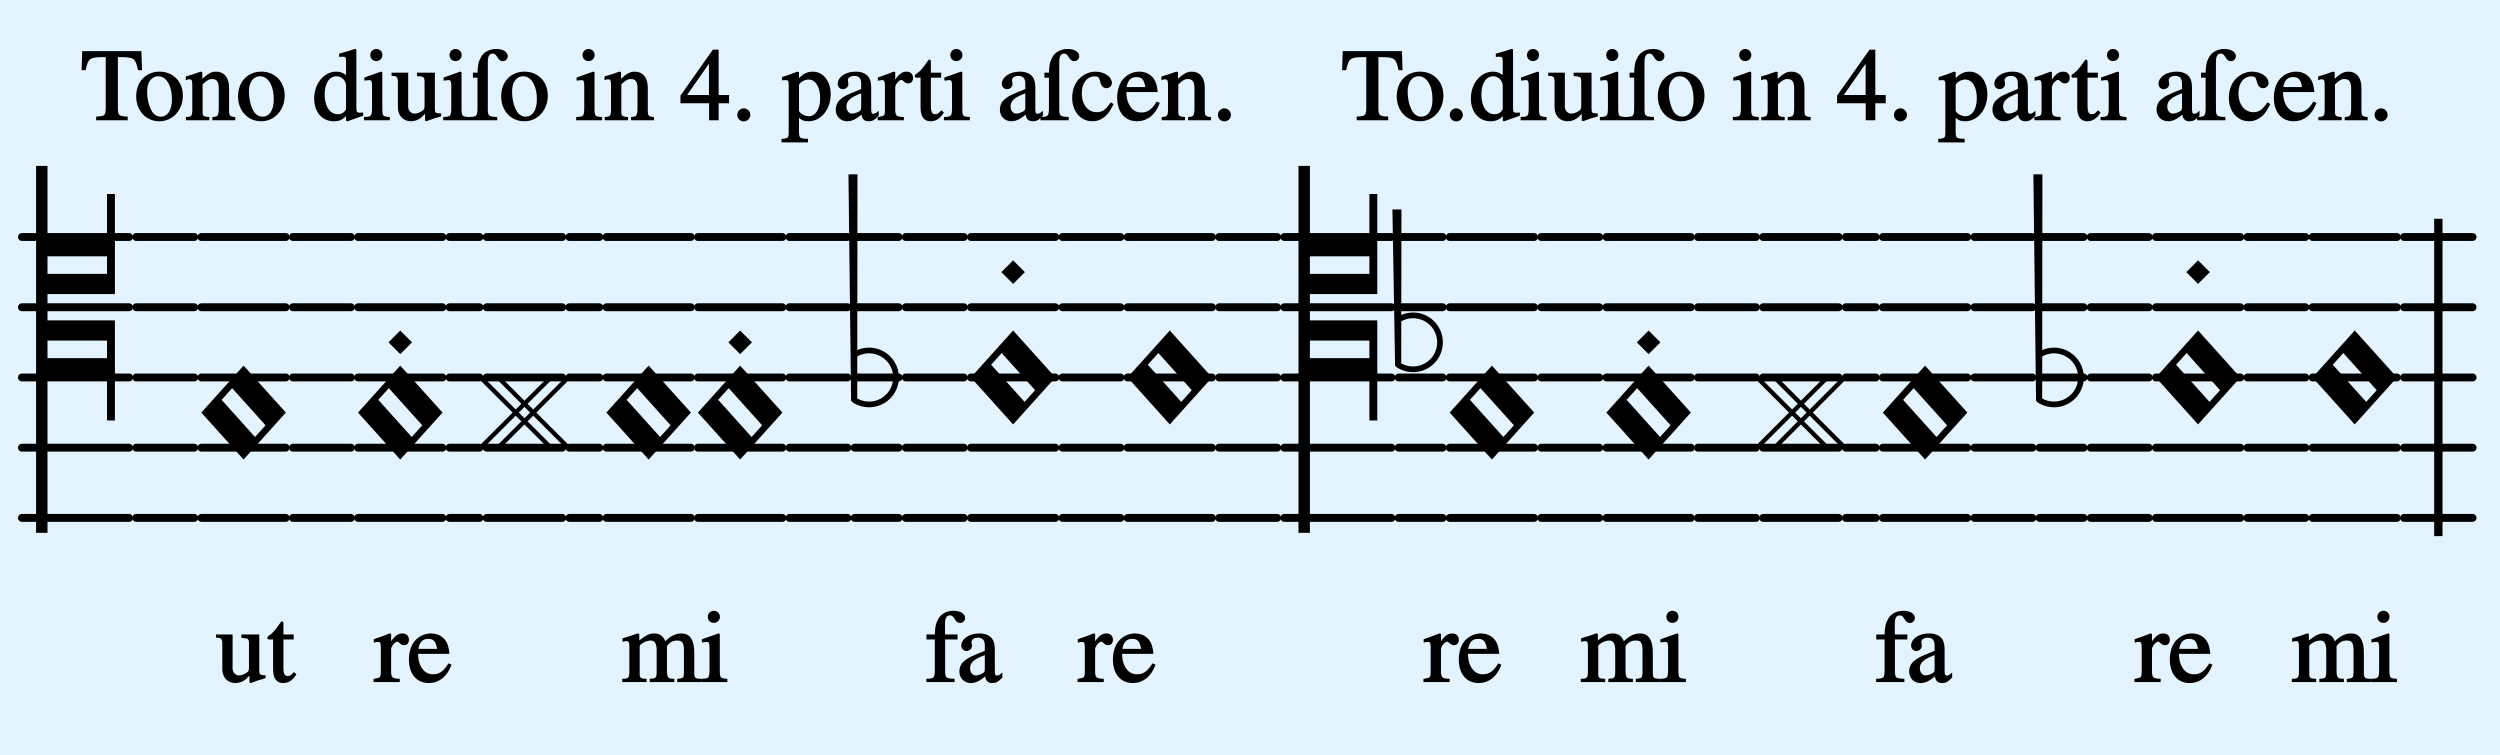
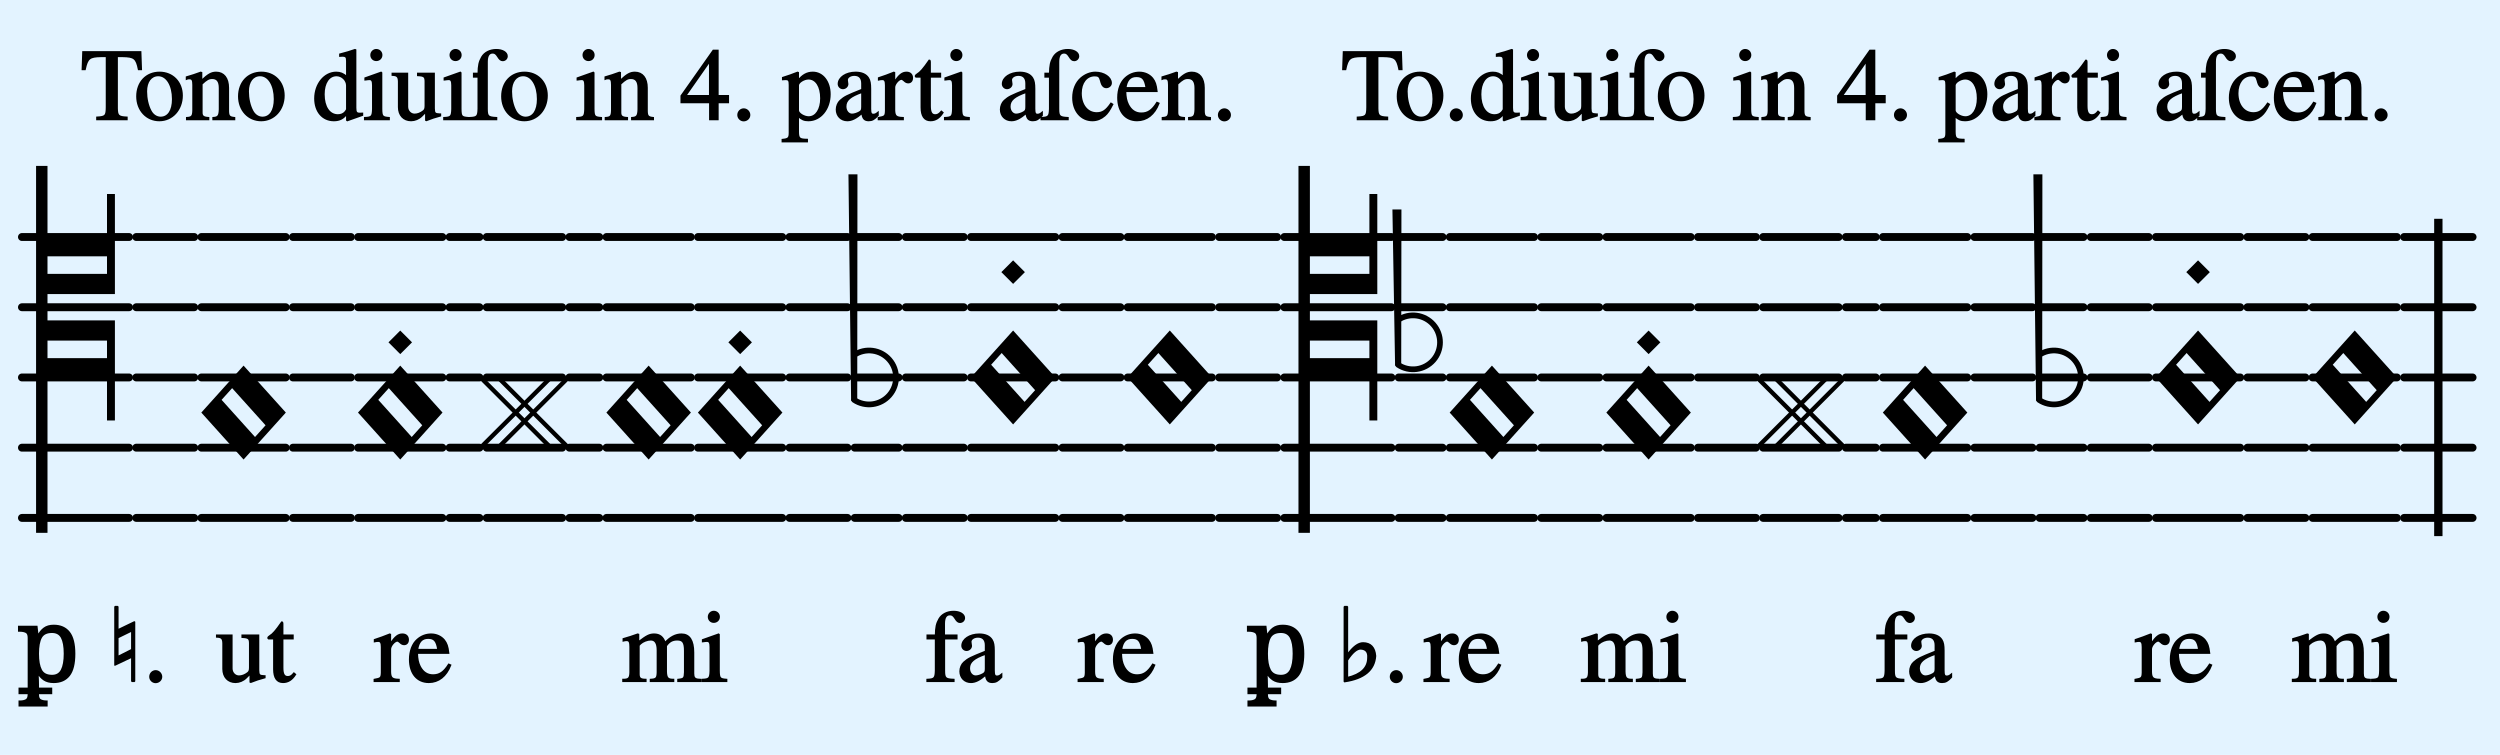
<svg xmlns="http://www.w3.org/2000/svg" xmlns:xlink="http://www.w3.org/1999/xlink" stroke="black" width="712.0" viewBox="0 0 1424.0 430.0" id="b1-c11-m2-b" version="1.1">
  <rect width="100%" height="100%" fill="#e3f3ff" stroke-width="0" />
  <defs>
    <g id="simple-barline">
      <line x1="2.5" y1="35.0" x2="41.5" y2="35.0" stroke-width="4.5" stroke-linecap="round" />
      <line x1="2.5" y1="75.0" x2="41.5" y2="75.0" stroke-width="4.5" stroke-linecap="round" />
      <line x1="2.5" y1="115.0" x2="41.5" y2="115.0" stroke-width="4.5" stroke-linecap="round" />
      <line x1="2.5" y1="155.0" x2="41.5" y2="155.0" stroke-width="4.5" stroke-linecap="round" />
      <line x1="2.5" y1="195.0" x2="41.5" y2="195.0" stroke-width="4.5" stroke-linecap="round" />
      <line x1="22.0" y1="203.0" x2="22.0" y2="27.0" stroke-width="4.75" stroke-linecap="square" />
    </g>
    <g id="flat-6">
      <line x1="2.5" y1="35.0" x2="27.5" y2="35.0" stroke-width="4.5" stroke-linecap="round" />
      <line x1="2.5" y1="75.0" x2="27.5" y2="75.0" stroke-width="4.5" stroke-linecap="round" />
      <line x1="2.5" y1="115.0" x2="27.5" y2="115.0" stroke-width="4.5" stroke-linecap="round" />
      <line x1="2.5" y1="155.0" x2="27.5" y2="155.0" stroke-width="4.5" stroke-linecap="round" />
      <line x1="2.5" y1="195.0" x2="27.5" y2="195.0" stroke-width="4.5" stroke-linecap="round" />
      <path stroke="black" fill="none" stroke-width="3.25" stroke-linecap="round" d="M2.2 107.8 A15.36 15.36 0 1 0 2.2 82.2 " />
      <path fill="black" d="M0.95 107.8 L3.45 107.8 L3.575 19.8 L-0.55 19.8 z" />
    </g>
    <g id="semibrevis-5">
      <line x1="2.5" y1="35.0" x2="50.5" y2="35.0" stroke-width="4.5" stroke-linecap="round" />
      <line x1="2.5" y1="75.0" x2="50.5" y2="75.0" stroke-width="4.5" stroke-linecap="round" />
      <line x1="2.5" y1="115.0" x2="50.5" y2="115.0" stroke-width="4.5" stroke-linecap="round" />
      <line x1="2.5" y1="155.0" x2="50.5" y2="155.0" stroke-width="4.5" stroke-linecap="round" />
      <line x1="2.5" y1="195.0" x2="50.5" y2="195.0" stroke-width="4.5" stroke-linecap="round" />
      <path fill-rule="evenodd" fill="black" d="M26.5 141.0 L3.1 115.0 L26.5 89.0 L49.9 115.0 zM33.022 129.665 L13.302 107.753 L19.978 100.335 L39.698 122.247 z" />
    </g>
    <g id="semibrevis-dot-5">
      <line x1="2.5" y1="35.0" x2="50.5" y2="35.0" stroke-width="4.5" stroke-linecap="round" />
      <line x1="2.5" y1="75.0" x2="50.5" y2="75.0" stroke-width="4.5" stroke-linecap="round" />
      <line x1="2.5" y1="115.0" x2="50.5" y2="115.0" stroke-width="4.5" stroke-linecap="round" />
      <line x1="2.5" y1="155.0" x2="50.5" y2="155.0" stroke-width="4.5" stroke-linecap="round" />
      <line x1="2.5" y1="195.0" x2="50.5" y2="195.0" stroke-width="4.5" stroke-linecap="round" />
      <path fill-rule="evenodd" fill="black" d="M26.5 141.0 L3.1 115.0 L26.5 89.0 L49.9 115.0 zM33.022 129.665 L13.302 107.753 L19.978 100.335 L39.698 122.247 z" />
      <path fill="black" d="M26.5 61.0 L20.5 55.0 L26.5 49.0 L32.5 55.0 z" />
    </g>
    <g id="flat-5">
      <line x1="2.5" y1="35.0" x2="27.5" y2="35.0" stroke-width="4.5" stroke-linecap="round" />
      <line x1="2.5" y1="75.0" x2="27.5" y2="75.0" stroke-width="4.5" stroke-linecap="round" />
      <line x1="2.5" y1="115.0" x2="27.5" y2="115.0" stroke-width="4.5" stroke-linecap="round" />
      <line x1="2.5" y1="155.0" x2="27.5" y2="155.0" stroke-width="4.5" stroke-linecap="round" />
      <line x1="2.5" y1="195.0" x2="27.5" y2="195.0" stroke-width="4.5" stroke-linecap="round" />
      <path stroke="black" fill="none" stroke-width="3.25" stroke-linecap="round" d="M2.2 127.8 A15.36 15.36 0 1 0 2.2 102.2 " />
      <path fill="black" d="M0.95 127.8 L3.45 127.8 L3.575 -0.2 L-0.55 -0.2 z" />
    </g>
    <g id="sharp-4">
      <line x1="2.5" y1="35.0" x2="45.5" y2="35.0" stroke-width="4.5" stroke-linecap="round" />
      <line x1="2.5" y1="75.0" x2="45.5" y2="75.0" stroke-width="4.5" stroke-linecap="round" />
      <line x1="2.5" y1="115.0" x2="45.5" y2="115.0" stroke-width="4.5" stroke-linecap="round" />
      <line x1="2.5" y1="155.0" x2="45.5" y2="155.0" stroke-width="4.5" stroke-linecap="round" />
      <line x1="2.5" y1="195.0" x2="45.5" y2="195.0" stroke-width="4.5" stroke-linecap="round" />
      <line x1="49.0" y1="155.0" x2="9.0" y2="115.0" stroke-width="2.5" stroke-linecap="round" />
      <line x1="49.0" y1="115.0" x2="9.0" y2="155.0" stroke-width="2.5" stroke-linecap="round" />
      <line x1="39.0" y1="155.0" x2="-1.0" y2="115.0" stroke-width="2.5" stroke-linecap="round" />
      <line x1="39.0" y1="115.0" x2="-1.0" y2="155.0" stroke-width="2.5" stroke-linecap="round" />
    </g>
    <g id="blank-22">
      <line x1="2.5" y1="35.0" x2="19.5" y2="35.0" stroke-width="4.5" stroke-linecap="round" />
      <line x1="2.5" y1="75.0" x2="19.5" y2="75.0" stroke-width="4.5" stroke-linecap="round" />
      <line x1="2.5" y1="115.0" x2="19.5" y2="115.0" stroke-width="4.5" stroke-linecap="round" />
      <line x1="2.5" y1="155.0" x2="19.5" y2="155.0" stroke-width="4.5" stroke-linecap="round" />
      <line x1="2.5" y1="195.0" x2="19.5" y2="195.0" stroke-width="4.5" stroke-linecap="round" />
    </g>
    <g id="semibrevis-dot-4">
      <line x1="2.5" y1="35.0" x2="50.5" y2="35.0" stroke-width="4.5" stroke-linecap="round" />
      <line x1="2.5" y1="75.0" x2="50.5" y2="75.0" stroke-width="4.5" stroke-linecap="round" />
      <line x1="2.5" y1="115.0" x2="50.5" y2="115.0" stroke-width="4.5" stroke-linecap="round" />
      <line x1="2.5" y1="155.0" x2="50.5" y2="155.0" stroke-width="4.5" stroke-linecap="round" />
      <line x1="2.5" y1="195.0" x2="50.5" y2="195.0" stroke-width="4.5" stroke-linecap="round" />
      <path fill-rule="evenodd" fill="black" d="M26.5 161.0 L3.1 135.0 L26.5 109.0 L49.9 135.0 zM33.022 149.665 L13.302 127.753 L19.978 120.335 L39.698 142.247 z" />
      <path fill="black" d="M26.5 101.0 L20.5 95.0 L26.5 89.0 L32.5 95.0 z" />
    </g>
    <g id="semibrevis-4">
      <line x1="2.5" y1="35.0" x2="50.5" y2="35.0" stroke-width="4.5" stroke-linecap="round" />
      <line x1="2.5" y1="75.0" x2="50.5" y2="75.0" stroke-width="4.5" stroke-linecap="round" />
      <line x1="2.5" y1="115.0" x2="50.5" y2="115.0" stroke-width="4.5" stroke-linecap="round" />
      <line x1="2.5" y1="155.0" x2="50.5" y2="155.0" stroke-width="4.5" stroke-linecap="round" />
      <line x1="2.5" y1="195.0" x2="50.5" y2="195.0" stroke-width="4.5" stroke-linecap="round" />
      <path fill-rule="evenodd" fill="black" d="M26.5 161.0 L3.1 135.0 L26.5 109.0 L49.9 135.0 zM33.022 149.665 L13.302 127.753 L19.978 120.335 L39.698 142.247 z" />
    </g>
    <g id="blank-38">
      <line x1="2.5" y1="35.0" x2="35.5" y2="35.0" stroke-width="4.5" stroke-linecap="round" />
      <line x1="2.5" y1="75.0" x2="35.5" y2="75.0" stroke-width="4.5" stroke-linecap="round" />
      <line x1="2.5" y1="115.0" x2="35.5" y2="115.0" stroke-width="4.5" stroke-linecap="round" />
      <line x1="2.5" y1="155.0" x2="35.5" y2="155.0" stroke-width="4.5" stroke-linecap="round" />
      <line x1="2.5" y1="195.0" x2="35.5" y2="195.0" stroke-width="4.5" stroke-linecap="round" />
    </g>
    <g id="c-clef-7">
      <line x1="2.5" y1="35.0" x2="63.5" y2="35.0" stroke-width="4.5" stroke-linecap="round" />
      <line x1="2.5" y1="75.0" x2="63.5" y2="75.0" stroke-width="4.5" stroke-linecap="round" />
      <line x1="2.5" y1="115.0" x2="63.5" y2="115.0" stroke-width="4.5" stroke-linecap="round" />
      <line x1="2.5" y1="155.0" x2="63.5" y2="155.0" stroke-width="4.5" stroke-linecap="round" />
      <line x1="2.5" y1="195.0" x2="63.5" y2="195.0" stroke-width="4.5" stroke-linecap="round" />
      <path fill-rule="evenodd" color="black" d="M11.05 -5.0 L11.05 203.0 L16.55 203.0 L16.55 115.0 L51.45 115.0 L51.45 139.0 L54.95 139.0 L54.95 83.0 L16.55 83.0 L16.55 67.0 L54.95 67.0 L54.95 11.0 L51.45 11.0 L51.45 35.0 L16.55 35.0 L16.55 -5.0 zM16.55 104.5 L51.45 104.5 L51.45 93.5 L16.55 93.5 zM16.55 56.5 L51.45 56.5 L51.45 45.5 L16.55 45.5 z" />
    </g>
  </defs>
  <text x="1305" y="388" font-size="58" text-anchor="left" alignment-baseline="baseline" font-weight="normal" font-family="Times, serif" font-style="normal" stroke="black" fill="black">mi</text>
  <text x="1216" y="388" font-size="58" text-anchor="left" alignment-baseline="baseline" font-weight="normal" font-family="Times, serif" font-style="normal" stroke="black" fill="black">re</text>
  <text x="1068" y="388" font-size="58" text-anchor="left" alignment-baseline="baseline" font-weight="normal" font-family="Times, serif" font-style="normal" stroke="black" fill="black">fa</text>
  <text x="900" y="388" font-size="58" text-anchor="left" alignment-baseline="baseline" font-weight="normal" font-family="Times, serif" font-style="normal" stroke="black" fill="black">mi</text>
  <text x="811" y="388" font-size="58" text-anchor="left" alignment-baseline="baseline" font-weight="normal" font-family="Times, serif" font-style="normal" stroke="black" fill="black">re</text>
+   <text x="710" y="388" font-size="58" text-anchor="left" alignment-baseline="baseline" font-weight="normal" font-family="Times, serif" font-style="normal" stroke="black" fill="black">ꝑ ♭.</text>
  <text x="614" y="388" font-size="58" text-anchor="left" alignment-baseline="baseline" font-weight="normal" font-family="Times, serif" font-style="normal" stroke="black" fill="black">re</text>
  <text x="527" y="388" font-size="58" text-anchor="left" alignment-baseline="baseline" font-weight="normal" font-family="Times, serif" font-style="normal" stroke="black" fill="black">fa</text>
  <text x="354" y="388" font-size="58" text-anchor="left" alignment-baseline="baseline" font-weight="normal" font-family="Times, serif" font-style="normal" stroke="black" fill="black">mi</text>
  <text x="213" y="388" font-size="58" text-anchor="left" alignment-baseline="baseline" font-weight="normal" font-family="Times, serif" font-style="normal" stroke="black" fill="black">re</text>
  <text x="123" y="388" font-size="58" text-anchor="left" alignment-baseline="baseline" font-weight="normal" font-family="Times, serif" font-style="normal" stroke="black" fill="black">ut</text>
+   <text x="10" y="388" font-size="58" text-anchor="left" alignment-baseline="baseline" font-weight="normal" font-family="Times, serif" font-style="normal" stroke="black" fill="black">ꝑ ♮.</text>
  <use xlink:href="#simple-barline" x="1366.879" y="100" />
  <use xlink:href="#semibrevis-5" x="1314.758" y="100" />
  <use xlink:href="#blank-38" x="1277.637" y="100" />
  <use xlink:href="#semibrevis-dot-5" x="1225.515" y="100" />
  <use xlink:href="#blank-38" x="1188.394" y="100" />
  <use xlink:href="#flat-5" x="1159.273" y="100" />
  <use xlink:href="#blank-38" x="1122.152" y="100" />
  <use xlink:href="#semibrevis-4" x="1070.03" y="100" />
  <use xlink:href="#blank-22" x="1048.909" y="100" />
  <use xlink:href="#sharp-4" x="1001.788" y="100" />
  <use xlink:href="#blank-38" x="964.667" y="100" />
  <use xlink:href="#semibrevis-dot-4" x="912.546" y="100" />
  <use xlink:href="#blank-38" x="875.424" y="100" />
  <use xlink:href="#semibrevis-4" x="823.303" y="100" />
  <use xlink:href="#flat-6" x="794.182" y="100" />
  <use xlink:href="#c-clef-7" x="729.061" y="100" />
  <use xlink:href="#blank-38" x="691.939" y="100" />
  <use xlink:href="#semibrevis-5" x="639.818" y="100" />
  <use xlink:href="#blank-38" x="602.697" y="100" />
  <use xlink:href="#semibrevis-dot-5" x="550.576" y="100" />
  <use xlink:href="#blank-38" x="513.455" y="100" />
  <use xlink:href="#flat-5" x="484.333" y="100" />
  <use xlink:href="#blank-38" x="447.212" y="100" />
  <use xlink:href="#semibrevis-dot-4" x="395.091" y="100" />
  <use xlink:href="#semibrevis-4" x="342.97" y="100" />
  <use xlink:href="#blank-22" x="321.849" y="100" />
  <use xlink:href="#sharp-4" x="274.727" y="100" />
  <use xlink:href="#blank-22" x="253.606" y="100" />
  <use xlink:href="#semibrevis-dot-4" x="201.485" y="100" />
  <use xlink:href="#blank-38" x="164.364" y="100" />
  <use xlink:href="#semibrevis-4" x="112.242" y="100" />
  <use xlink:href="#blank-38" x="75.121" y="100" />
  <use xlink:href="#c-clef-7" x="10" y="100" />
  <text x="764" y="68" font-size="58" text-anchor="left" alignment-baseline="baseline" textLength="650" font-weight="normal" font-family="Times, serif" font-style="normal" stroke="black" fill="black">To.diuiſo in 4. parti aſcen.</text>
  <text x="46" y="68" font-size="58" text-anchor="left" alignment-baseline="baseline" textLength="691" font-weight="normal" font-family="Times, serif" font-style="normal" stroke="black" fill="black">Tono diuiſo in 4. parti aſcen.</text>
</svg>
